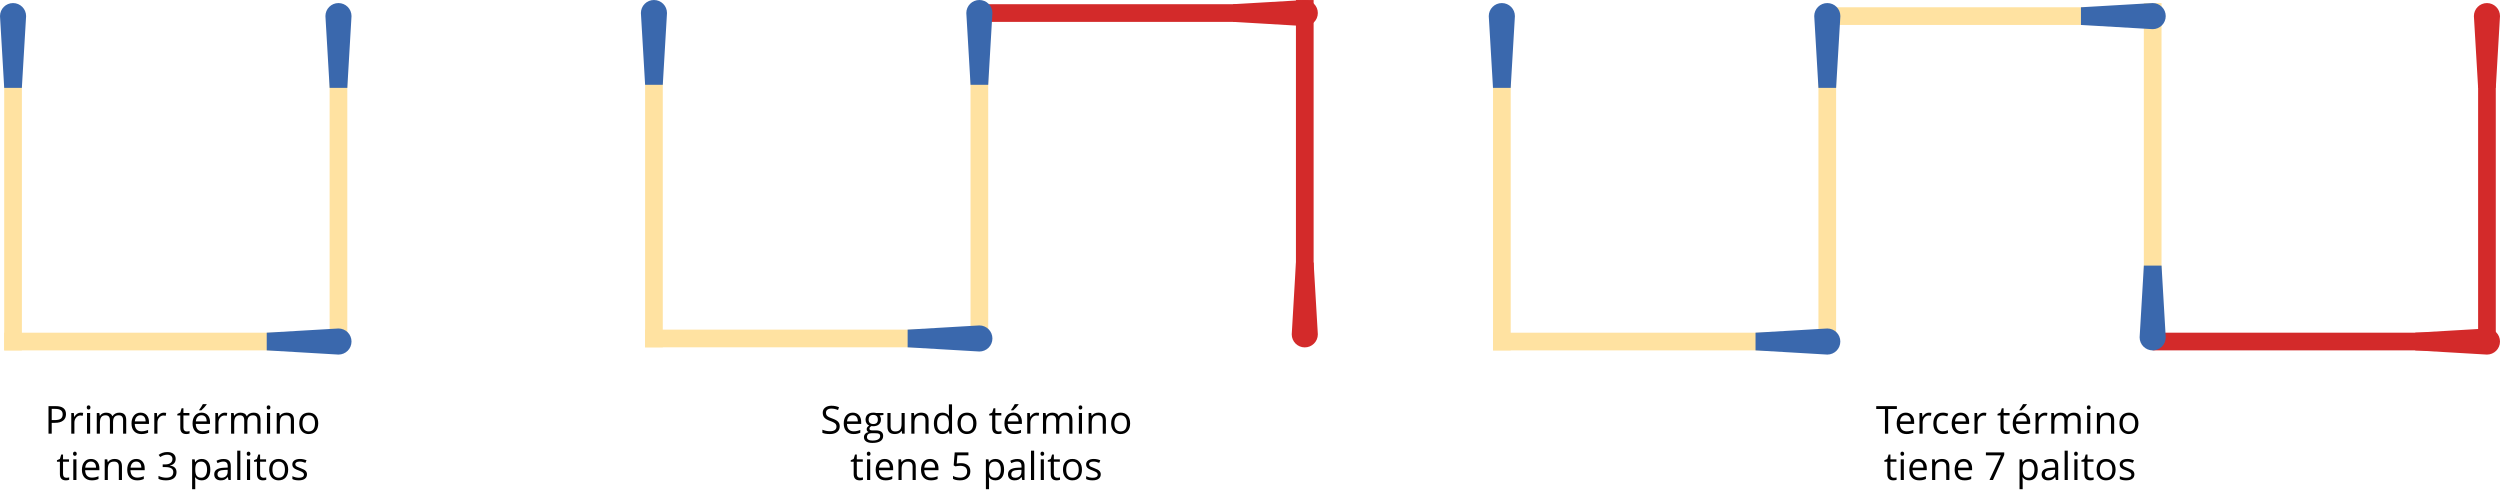
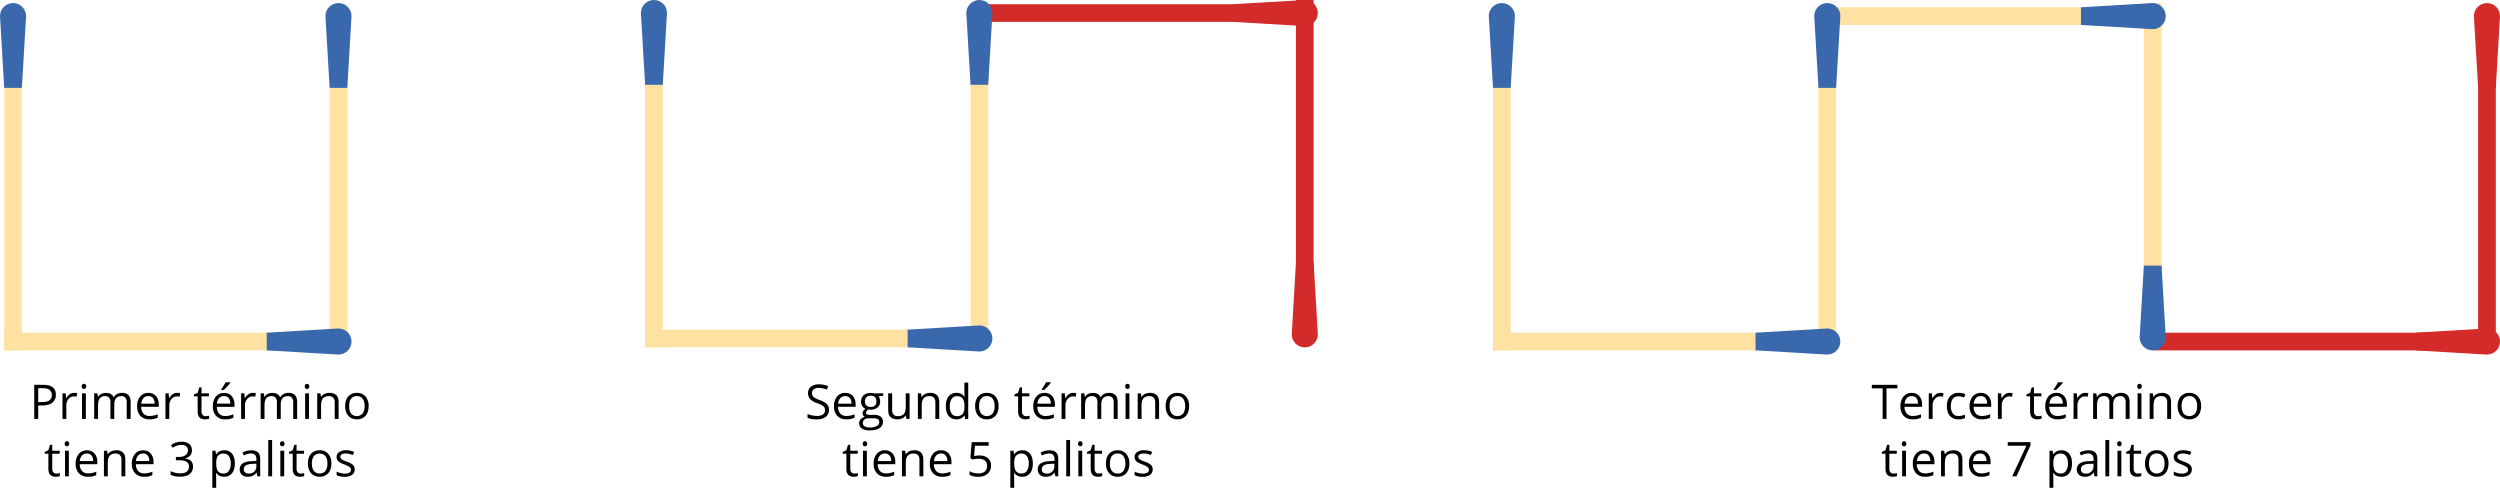
<svg xmlns="http://www.w3.org/2000/svg" id="Layer_1" data-name="Layer 1" viewBox="0 0 1944.09 381.37">
  <defs>
-     <style>.cls-1{fill:#d32a2a;}.cls-2{fill:#ffe2a1;}.cls-3{fill:#3a68ad;}.cls-4{font-size:30px;font-family:OpenSans-Regular, Open Sans;}</style>
+     <style>.cls-1{fill:#d32a2a;}.cls-2{fill:#ffe2a1;}.cls-3{fill:#3a68ad;}</style>
  </defs>
  <rect class="cls-1" x="1927.07" y="35.35" width="13.75" height="237.11" />
  <path class="cls-1" d="M1940.82,68.31h-13.75l-3.28-55.78a10.16,10.16,0,0,1,10.15-10.15h0a10.15,10.15,0,0,1,10.15,10.15Z" />
  <rect class="cls-1" x="1785.69" y="147.03" width="13.75" height="237.11" transform="translate(2058.16 -1526.98) rotate(90)" />
  <path class="cls-1" d="M1878.16,272.46V258.71l55.78-3.27a10.14,10.14,0,0,1,10.15,10.15h0a10.15,10.15,0,0,1-10.15,10.15Z" />
  <rect class="cls-2" x="1161.03" y="35.35" width="13.75" height="237.11" />
  <path class="cls-3" d="M1174.77,68.31H1161l-3.28-55.78A10.16,10.16,0,0,1,1167.9,2.38h0a10.16,10.16,0,0,1,10.15,10.15Z" />
  <rect class="cls-2" x="1667.14" y="2.4" width="13.75" height="237.11" transform="translate(3348.02 241.92) rotate(180)" />
  <path class="cls-3" d="M1667.14,206.55h13.75l3.27,55.78A10.14,10.14,0,0,1,1674,272.48h0a10.15,10.15,0,0,1-10.15-10.15Z" />
  <rect class="cls-2" x="1525.76" y="-106.02" width="13.75" height="237.11" transform="translate(1545.17 -1520.11) rotate(90)" />
  <path class="cls-3" d="M1618.23,19.41V5.66L1674,2.38a10.15,10.15,0,0,1,10.15,10.15h0A10.14,10.14,0,0,1,1674,22.68Z" />
  <rect class="cls-2" x="1414.08" y="35.35" width="13.75" height="237.11" />
  <path class="cls-3" d="M1427.83,68.31h-13.75l-3.27-55.78A10.15,10.15,0,0,1,1421,2.38h0a10.15,10.15,0,0,1,10.14,10.15Z" />
  <rect class="cls-2" x="1272.71" y="147.03" width="13.75" height="237.11" transform="translate(1545.17 -1013.99) rotate(90)" />
  <path class="cls-3" d="M1365.17,272.46V258.71l55.79-3.27a10.14,10.14,0,0,1,10.14,10.15h0A10.15,10.15,0,0,1,1421,275.74Z" />
  <rect class="cls-2" x="501.66" y="32.97" width="13.75" height="237.11" />
  <path class="cls-3" d="M515.41,65.93H501.66l-3.27-55.78A10.14,10.14,0,0,1,508.54,0h0a10.14,10.14,0,0,1,10.14,10.15Z" />
  <rect class="cls-1" x="1007.77" y="0.02" width="13.75" height="237.11" transform="translate(2029.29 237.15) rotate(180)" />
  <path class="cls-1" d="M1007.77,204.17h13.75L1024.8,260a10.16,10.16,0,0,1-10.15,10.15h0A10.15,10.15,0,0,1,1004.5,260Z" />
  <rect class="cls-1" x="866.4" y="-108.41" width="13.75" height="237.11" transform="translate(883.42 -863.13) rotate(90)" />
  <path class="cls-1" d="M958.87,17V3.27L1014.65,0a10.15,10.15,0,0,1,10.15,10.15h0a10.16,10.16,0,0,1-10.15,10.15Z" />
  <rect class="cls-2" x="754.72" y="32.97" width="13.75" height="237.11" />
  <path class="cls-3" d="M768.47,65.93H754.72l-3.28-55.78A10.15,10.15,0,0,1,761.59,0h0a10.14,10.14,0,0,1,10.15,10.15Z" />
  <rect class="cls-2" x="613.34" y="144.65" width="13.75" height="237.11" transform="translate(883.42 -357.01) rotate(90)" />
  <path class="cls-3" d="M705.81,270.08V256.33l55.78-3.27a10.14,10.14,0,0,1,10.15,10.14h0a10.14,10.14,0,0,1-10.15,10.15Z" />
  <rect class="cls-2" x="3.27" y="35.35" width="13.75" height="237.11" />
  <path class="cls-3" d="M17,68.31H3.27L0,12.53A10.15,10.15,0,0,1,10.15,2.38h0A10.16,10.16,0,0,1,20.3,12.53Z" />
  <rect class="cls-2" x="256.33" y="35.35" width="13.75" height="237.11" />
  <path class="cls-3" d="M270.08,68.31H256.33l-3.27-55.78A10.15,10.15,0,0,1,263.2,2.38h0a10.15,10.15,0,0,1,10.15,10.15Z" />
  <rect class="cls-2" x="114.96" y="147.03" width="13.75" height="237.11" transform="translate(387.42 143.76) rotate(90)" />
  <path class="cls-3" d="M207.42,272.46V258.71l55.78-3.27a10.14,10.14,0,0,1,10.15,10.15h0a10.15,10.15,0,0,1-10.15,10.15Z" />
-   <text class="cls-4" transform="translate(34.78 337.24)">Primer término<tspan x="9.05" y="36">tiene 3 palitos</tspan>
-   </text>
-   <text class="cls-4" transform="translate(637.96 337.24)">Segundo término<tspan x="23.14" y="36">tiene 5 palitos</tspan>
-   </text>
-   <text class="cls-4" transform="translate(1458.76 337.24)">Tercer término<tspan x="6.13" y="36">tiene 7 palitos</tspan>
-   </text>
+   <path d="M43.47,306.94a7.46,7.46,0,0,1-2.75,6.21c-1.84,1.44-4.46,2.17-7.88,2.17H29.72v10.44H26.63V299.21h6.88Q43.47,299.21,43.47,306.94Zm-13.75,5.72H32.5q4.09,0,5.94-1.32a4.89,4.89,0,0,0,1.83-4.25,4.57,4.57,0,0,0-1.72-3.92c-1.15-.86-2.95-1.29-5.38-1.29H29.72Z" />
+   <path d="M57.65,305.49a11.41,11.41,0,0,1,2.38.22l-.42,2.8a9.78,9.78,0,0,0-2.18-.28,5.33,5.33,0,0,0-4.13,2,7.18,7.18,0,0,0-1.71,4.89v10.68h-3V305.85h2.49l.34,3.69h.15a8.92,8.92,0,0,1,2.67-3A6,6,0,0,1,57.65,305.49Z" />
+   <path d="M63.5,300.46a2,2,0,0,1,.51-1.52,1.88,1.88,0,0,1,2.52,0,2,2,0,0,1,.53,1.51,2,2,0,0,1-.53,1.52A1.84,1.84,0,0,1,64,302,2.05,2.05,0,0,1,63.5,300.46Zm3.27,25.3h-3V305.85h3Z" />
+   <path d="M98.54,325.76V312.81a5.36,5.36,0,0,0-1-3.57,3.94,3.94,0,0,0-3.16-1.19,5.1,5.1,0,0,0-4.16,1.62,7.66,7.66,0,0,0-1.34,5v11.11h-3V312.81a5.36,5.36,0,0,0-1-3.57,3.94,3.94,0,0,0-3.17-1.19,4.92,4.92,0,0,0-4.15,1.7q-1.32,1.69-1.32,5.57v10.44h-3V305.85h2.46l.49,2.73h.14a5.87,5.87,0,0,1,2.41-2.27,7.27,7.27,0,0,1,3.48-.82q4.67,0,6.1,3.38h.14A6.47,6.47,0,0,1,91,306.4a8,8,0,0,1,3.85-.91,6.74,6.74,0,0,1,5.06,1.74q1.68,1.72,1.68,5.54v13Z" />
+   <path d="M116.17,326.12a9.14,9.14,0,0,1-7-2.68,10.43,10.43,0,0,1-2.56-7.47,11.5,11.5,0,0,1,2.38-7.65,7.88,7.88,0,0,1,6.36-2.83,7.51,7.51,0,0,1,5.92,2.46,9.45,9.45,0,0,1,2.18,6.49v1.91H109.78a7.88,7.88,0,0,0,1.77,5.32,6.1,6.1,0,0,0,4.73,1.82,16.18,16.18,0,0,0,6.36-1.34v2.68a16.14,16.14,0,0,1-3,1A16.91,16.91,0,0,1,116.17,326.12Zm-.82-18.1a4.93,4.93,0,0,0-3.82,1.56,7.2,7.2,0,0,0-1.68,4.32h10.41a6.68,6.68,0,0,0-1.27-4.37A4.48,4.48,0,0,0,115.35,308Z" />
+   <path d="M137.71,305.49a11.41,11.41,0,0,1,2.38.22l-.42,2.8a9.78,9.78,0,0,0-2.18-.28,5.33,5.33,0,0,0-4.13,2,7.18,7.18,0,0,0-1.71,4.89v10.68h-3V305.85h2.49l.34,3.69h.15a8.92,8.92,0,0,1,2.67-3A6,6,0,0,1,137.71,305.49Z" />
+   <path d="M159.91,323.64a9.7,9.7,0,0,0,1.54-.12,9,9,0,0,0,1.18-.25v2.31a5.37,5.37,0,0,1-1.44.39,11.23,11.23,0,0,1-1.72.15c-3.85,0-5.77-2-5.77-6.08V308.2h-2.86v-1.46l2.86-1.25,1.27-4.25h1.74v4.61h5.78v2.35h-5.78v11.71a4,4,0,0,0,.85,2.76A3,3,0,0,0,159.91,323.64Z" />
+   <path d="M175,326.12a9.16,9.16,0,0,1-7-2.68A10.43,10.43,0,0,1,165.5,316a11.55,11.55,0,0,1,2.37-7.65,7.9,7.9,0,0,1,6.37-2.83,7.51,7.51,0,0,1,5.92,2.46,9.45,9.45,0,0,1,2.18,6.49v1.91H168.62a7.93,7.93,0,0,0,1.78,5.32,6.08,6.08,0,0,0,4.73,1.82,16.09,16.09,0,0,0,6.35-1.34v2.68a15.83,15.83,0,0,1-3,1A17,17,0,0,1,175,326.12ZM174.2,308a4.92,4.92,0,0,0-3.82,1.56,7.2,7.2,0,0,0-1.68,4.32h10.4a6.62,6.62,0,0,0-1.27-4.37A4.46,4.46,0,0,0,174.2,308ZM172,302.77c.58-.75,1.2-1.66,1.88-2.73a31.14,31.14,0,0,0,1.59-2.78h3.66v.39a33,33,0,0,1-5.12,5.57h-2Z" />
+   <path d="M196.56,305.49a11.48,11.48,0,0,1,2.38.22l-.42,2.8a9.78,9.78,0,0,0-2.18-.28,5.32,5.32,0,0,0-4.13,2,7.14,7.14,0,0,0-1.72,4.89v10.68h-3V305.85H190l.34,3.69h.15a8.71,8.71,0,0,1,2.67-3A6,6,0,0,1,196.56,305.49Z" />
+   <path d="M228,325.76V312.81a5.36,5.36,0,0,0-1-3.57,3.94,3.94,0,0,0-3.16-1.19,5.09,5.09,0,0,0-4.16,1.62,7.65,7.65,0,0,0-1.35,5v11.11h-3V312.81a5.36,5.36,0,0,0-1-3.57,4,4,0,0,0-3.18-1.19,4.93,4.93,0,0,0-4.15,1.7q-1.31,1.69-1.31,5.57v10.44h-3V305.85h2.45l.49,2.73h.15a5.87,5.87,0,0,1,2.41-2.27,7.26,7.26,0,0,1,3.47-.82c3.12,0,5.15,1.13,6.11,3.38h.14a6.34,6.34,0,0,1,2.58-2.47,8,8,0,0,1,3.85-.91,6.74,6.74,0,0,1,5.06,1.74q1.68,1.72,1.68,5.54v13Z" />
+   <path d="M237,300.46a2,2,0,0,1,.51-1.52,1.76,1.76,0,0,1,1.27-.48A1.8,1.8,0,0,1,240,299a2,2,0,0,1,.53,1.51A2,2,0,0,1,240,302a1.77,1.77,0,0,1-1.25.5,1.73,1.73,0,0,1-1.27-.5A2.05,2.05,0,0,1,237,300.46Zm3.27,25.3h-3V305.85h3Z" />
+   <path d="M260.29,325.76V312.88a5.19,5.19,0,0,0-1.11-3.63,4.51,4.51,0,0,0-3.47-1.2,5.73,5.73,0,0,0-4.57,1.69q-1.45,1.69-1.46,5.58v10.44h-3V305.85h2.45l.49,2.73h.15a6.13,6.13,0,0,1,2.59-2.28,8.47,8.47,0,0,1,3.73-.81,7.55,7.55,0,0,1,5.41,1.74q1.81,1.72,1.82,5.54v13Z" />
+   <path d="M286.68,315.79c0,3.24-.82,5.78-2.45,7.6a8.65,8.65,0,0,1-6.78,2.73,8.93,8.93,0,0,1-4.74-1.25,8.25,8.25,0,0,1-3.19-3.6,12.53,12.53,0,0,1-1.13-5.48c0-3.25.81-5.77,2.43-7.58a8.63,8.63,0,0,1,6.76-2.72,8.43,8.43,0,0,1,6.64,2.78A10.93,10.93,0,0,1,286.68,315.79Zm-15.16,0A9.43,9.43,0,0,0,273,321.6a6.05,6.05,0,0,0,9,0,9.37,9.37,0,0,0,1.54-5.82A9.23,9.23,0,0,0,282,310a5.39,5.39,0,0,0-4.53-2A5.31,5.31,0,0,0,273,310Q271.52,311.94,271.52,315.79Z" />
+   <path d="M43.83,368.27a9.61,9.61,0,0,0,1.54-.12c.5-.08.89-.16,1.19-.24v2.3a5.68,5.68,0,0,1-1.45.4,11.12,11.12,0,0,1-1.72.15q-5.78,0-5.77-6.08V352.83H34.77v-1.45l2.85-1.25,1.27-4.25h1.74v4.61h5.78v2.34H40.63v11.72a4,4,0,0,0,.86,2.76A3,3,0,0,0,43.83,368.27Z" />
+   <path d="M50.28,345.1a2,2,0,0,1,.51-1.52,1.88,1.88,0,0,1,2.52,0,2.42,2.42,0,0,1,0,3,1.73,1.73,0,0,1-1.25.5,1.71,1.71,0,0,1-1.27-.5A2,2,0,0,1,50.28,345.1Zm3.27,25.3h-3V350.49h3Z" />
+   <path d="M68.35,370.76a9.14,9.14,0,0,1-7-2.69,10.36,10.36,0,0,1-2.56-7.46A11.55,11.55,0,0,1,61.2,353a7.88,7.88,0,0,1,6.37-2.83,7.51,7.51,0,0,1,5.92,2.46,9.43,9.43,0,0,1,2.18,6.49V361H62a7.88,7.88,0,0,0,1.77,5.32,6.12,6.12,0,0,0,4.73,1.82,16,16,0,0,0,6.36-1.35v2.69a16.14,16.14,0,0,1-3,1A17,17,0,0,1,68.35,370.76Zm-.82-18.11a4.92,4.92,0,0,0-3.82,1.56A7.25,7.25,0,0,0,62,358.54H72.44a6.68,6.68,0,0,0-1.27-4.37A4.49,4.49,0,0,0,67.53,352.65Z" />
+   <path d="M94.43,370.4V357.52a5.19,5.19,0,0,0-1.11-3.63,4.51,4.51,0,0,0-3.47-1.2,5.7,5.7,0,0,0-4.57,1.69q-1.45,1.68-1.46,5.57V370.4h-3V350.49h2.45l.49,2.72h.15a6.13,6.13,0,0,1,2.59-2.28,8.6,8.6,0,0,1,3.73-.8,7.53,7.53,0,0,1,5.41,1.73q1.82,1.74,1.82,5.55v13Z" />
+   <path d="M112.05,370.76a9.17,9.17,0,0,1-7-2.69,10.4,10.4,0,0,1-2.55-7.46A11.55,11.55,0,0,1,104.9,353a7.87,7.87,0,0,1,6.37-2.83,7.51,7.51,0,0,1,5.92,2.46,9.43,9.43,0,0,1,2.18,6.49V361H105.66a7.88,7.88,0,0,0,1.77,5.32,6.12,6.12,0,0,0,4.73,1.82,15.93,15.93,0,0,0,6.35-1.35v2.69a15.83,15.83,0,0,1-3,1A17,17,0,0,1,112.05,370.76Zm-.82-18.11a4.92,4.92,0,0,0-3.82,1.56,7.25,7.25,0,0,0-1.68,4.33h10.41a6.62,6.62,0,0,0-1.28-4.37A4.46,4.46,0,0,0,111.23,352.65Z" />
+   <path d="M149.25,350.09a6.06,6.06,0,0,1-1.43,4.16,7.11,7.11,0,0,1-4,2.16v.15a7.57,7.57,0,0,1,4.74,2,6,6,0,0,1,1.54,4.29,7,7,0,0,1-2.63,5.84q-2.64,2-7.48,2a21.83,21.83,0,0,1-3.86-.32,12.87,12.87,0,0,1-3.41-1.12v-2.86a16.71,16.71,0,0,0,3.68,1.29,16.45,16.45,0,0,0,3.7.45q6.87,0,6.88-5.4,0-4.83-7.59-4.83h-2.62v-2.59h2.65a8,8,0,0,0,4.93-1.38,4.49,4.49,0,0,0,1.81-3.8,3.74,3.74,0,0,0-1.33-3.05,5.5,5.5,0,0,0-3.63-1.11,11.26,11.26,0,0,0-3.28.47,14.89,14.89,0,0,0-3.53,1.75l-1.52-2a12.61,12.61,0,0,1,3.77-2,13.68,13.68,0,0,1,4.49-.74,9.18,9.18,0,0,1,6,1.77A6,6,0,0,1,149.25,350.09Z" />
+   <path d="M174.36,370.76a8.63,8.63,0,0,1-3.55-.72,6.65,6.65,0,0,1-2.69-2.2h-.22a27.68,27.68,0,0,1,.22,3.3v8.19h-3V350.49h2.45l.42,2.72h.15a7,7,0,0,1,2.7-2.36,8.29,8.29,0,0,1,3.54-.72,7.39,7.39,0,0,1,6.12,2.7q2.15,2.71,2.15,7.6T180.44,368A7.37,7.37,0,0,1,174.36,370.76Zm-.43-18.07a5.34,5.34,0,0,0-4.42,1.69c-.9,1.12-1.37,2.92-1.39,5.37v.68q0,4.19,1.39,6a5.35,5.35,0,0,0,4.49,1.81,4.66,4.66,0,0,0,4-2.09,9.9,9.9,0,0,0,1.46-5.76,9.48,9.48,0,0,0-1.46-5.71A4.78,4.78,0,0,0,173.93,352.69Z" />
+   <path d="M200.14,370.4l-.6-2.84h-.15a8.41,8.41,0,0,1-3,2.54,9.06,9.06,0,0,1-3.69.66,6.62,6.62,0,0,1-4.64-1.53,5.55,5.55,0,0,1-1.68-4.34q0-6,9.64-6.32l3.38-.11v-1.23a5.05,5.05,0,0,0-1-3.46,4.13,4.13,0,0,0-3.22-1.12,13.08,13.08,0,0,0-5.63,1.53l-.93-2.31a14.27,14.27,0,0,1,3.22-1.25,14.12,14.12,0,0,1,3.52-.46q3.56,0,5.27,1.58t1.72,5.07V370.4Zm-6.81-2.13a6.12,6.12,0,0,0,4.42-1.54,5.73,5.73,0,0,0,1.61-4.33v-1.79l-3,.12a11,11,0,0,0-5.18,1.12,3.37,3.37,0,0,0-1.59,3.08,3.11,3.11,0,0,0,1,2.49A4.1,4.1,0,0,0,193.33,368.27Z" />
+   <path d="M211.6,370.4h-3V342.14h3Z" />
+   <path d="M217.74,345.1a2,2,0,0,1,.5-1.52,1.8,1.8,0,0,1,1.28-.48,1.76,1.76,0,0,1,1.25.49,2.42,2.42,0,0,1,0,3,1.85,1.85,0,0,1-2.53,0A2.07,2.07,0,0,1,217.74,345.1ZM221,370.4h-3V350.49h3Z" />
+   <path d="M233.83,368.27a9.61,9.61,0,0,0,1.54-.12,11.37,11.37,0,0,0,1.18-.24v2.3a5.59,5.59,0,0,1-1.44.4,11.23,11.23,0,0,1-1.72.15q-5.77,0-5.77-6.08V352.83h-2.86v-1.45l2.86-1.25,1.27-4.25h1.74v4.61h5.78v2.34h-5.78v11.72a4,4,0,0,0,.86,2.76A3,3,0,0,0,233.83,368.27Z" />
+   <path d="M257.71,360.43q0,4.86-2.45,7.6a8.63,8.63,0,0,1-6.77,2.73,9.08,9.08,0,0,1-4.75-1.25,8.3,8.3,0,0,1-3.19-3.6,12.53,12.53,0,0,1-1.13-5.48q0-4.87,2.44-7.59a8.59,8.59,0,0,1,6.75-2.71,8.39,8.39,0,0,1,6.64,2.78A10.93,10.93,0,0,1,257.71,360.43Zm-15.16,0a9.43,9.43,0,0,0,1.52,5.81,6.05,6.05,0,0,0,9,0,9.37,9.37,0,0,0,1.54-5.82,9.19,9.19,0,0,0-1.54-5.77,6.16,6.16,0,0,0-9,0A9.41,9.41,0,0,0,242.55,360.43Z" />
+   <path d="M275.84,365a5,5,0,0,1-2.07,4.28,9.7,9.7,0,0,1-5.81,1.51,12.73,12.73,0,0,1-6.18-1.25v-2.8a14.69,14.69,0,0,0,3.08,1.14,12.74,12.74,0,0,0,3.17.42,7.22,7.22,0,0,0,3.63-.75,2.6,2.6,0,0,0,.26-4.29,15.81,15.81,0,0,0-3.93-2,21,21,0,0,1-3.95-1.81,5.36,5.36,0,0,1-1.74-1.75,4.61,4.61,0,0,1-.57-2.34,4.47,4.47,0,0,1,2-3.85,9.27,9.27,0,0,1,5.43-1.4,15.92,15.92,0,0,1,6.28,1.3l-1.07,2.46a14.33,14.33,0,0,0-5.43-1.24,6.37,6.37,0,0,0-3.24.67,2.09,2.09,0,0,0-1.08,1.86,2.28,2.28,0,0,0,.4,1.36,4.16,4.16,0,0,0,1.32,1.07,29.42,29.42,0,0,0,3.49,1.47,13,13,0,0,1,4.78,2.6A4.59,4.59,0,0,1,275.84,365Z" />
+   <path d="M644.7,318.69a6.53,6.53,0,0,1-2.54,5.47,11,11,0,0,1-6.91,2,17.3,17.3,0,0,1-7.26-1.21v-3a19.5,19.5,0,0,0,3.56,1.09,19.12,19.12,0,0,0,3.81.4,7.7,7.7,0,0,0,4.65-1.17,3.85,3.85,0,0,0,1.56-3.26,4.22,4.22,0,0,0-.55-2.27,5.29,5.29,0,0,0-1.85-1.62,25.67,25.67,0,0,0-3.95-1.69,12.61,12.61,0,0,1-5.3-3.14,6.93,6.93,0,0,1-1.59-4.74,5.89,5.89,0,0,1,2.31-4.89,9.59,9.59,0,0,1,6.1-1.81,18,18,0,0,1,7.29,1.45l-1,2.69a16.44,16.44,0,0,0-6.39-1.38,6.2,6.2,0,0,0-3.83,1.05,3.47,3.47,0,0,0-1.38,2.92,4.45,4.45,0,0,0,.51,2.26,4.8,4.8,0,0,0,1.71,1.62,22,22,0,0,0,3.7,1.63,14.77,14.77,0,0,1,5.75,3.19A6.33,6.33,0,0,1,644.7,318.69Z" />
+   <path d="M658.08,326.12a9.14,9.14,0,0,1-7-2.68,10.43,10.43,0,0,1-2.55-7.47,11.55,11.55,0,0,1,2.37-7.65,7.89,7.89,0,0,1,6.36-2.83,7.49,7.49,0,0,1,5.92,2.46,9.4,9.4,0,0,1,2.18,6.49v1.91H651.69a7.88,7.88,0,0,0,1.77,5.32,6.1,6.1,0,0,0,4.73,1.82,16.11,16.11,0,0,0,6.36-1.34v2.68a16.06,16.06,0,0,1-3,1A17,17,0,0,1,658.08,326.12Zm-.81-18.1a4.94,4.94,0,0,0-3.83,1.56,7.2,7.2,0,0,0-1.68,4.32h10.41a6.62,6.62,0,0,0-1.27-4.37A4.48,4.48,0,0,0,657.27,308Z" />
+   <path d="M686.84,305.85v1.91l-3.69.44a6.24,6.24,0,0,1,.91,1.66,6.48,6.48,0,0,1,.4,2.32,5.89,5.89,0,0,1-2,4.66,8.07,8.07,0,0,1-5.49,1.75,8.87,8.87,0,0,1-1.67-.15,3,3,0,0,0-1.92,2.56,1.29,1.29,0,0,0,.67,1.21,4.94,4.94,0,0,0,2.31.39h3.52a7.9,7.9,0,0,1,5,1.36,4.75,4.75,0,0,1,1.73,4,5.63,5.63,0,0,1-2.65,5q-2.65,1.74-7.74,1.74a10.56,10.56,0,0,1-6-1.46,4.68,4.68,0,0,1-2.11-4.1,4.57,4.57,0,0,1,1.16-3.14,5.82,5.82,0,0,1,3.27-1.8,3.14,3.14,0,0,1-1.28-1.07,2.82,2.82,0,0,1-.52-1.69,3.2,3.2,0,0,1,.58-1.91A6.28,6.28,0,0,1,673.1,318a5.38,5.38,0,0,1-2.51-2.16,6.34,6.34,0,0,1-1-3.49,6.43,6.43,0,0,1,2-5,8,8,0,0,1,5.56-1.77,10.13,10.13,0,0,1,2.81.36ZM671,329.1a2.7,2.7,0,0,0,1.36,2.45,7.5,7.5,0,0,0,3.91.84,10.86,10.86,0,0,0,5.62-1.14,3.46,3.46,0,0,0,1.83-3.07,2.46,2.46,0,0,0-1-2.25,7.89,7.89,0,0,0-3.76-.62H675.3a4.7,4.7,0,0,0-3.19,1A3.47,3.47,0,0,0,671,329.1Zm1.64-16.87a4,4,0,0,0,1.18,3.16,4.71,4.71,0,0,0,3.28,1.07q4.43,0,4.42-4.28c0-3-1.49-4.49-4.47-4.49a4.43,4.43,0,0,0-3.27,1.14A4.64,4.64,0,0,0,672.6,312.23Z" />
+   <path d="M693.76,305.85v12.92a5.19,5.19,0,0,0,1.1,3.63,4.52,4.52,0,0,0,3.47,1.2,5.66,5.66,0,0,0,4.57-1.71c1-1.14,1.44-3,1.44-5.57V305.85h3v19.91h-2.49l-.44-2.67h-.16a6,6,0,0,1-2.57,2.25,8.61,8.61,0,0,1-3.75.78q-3.63,0-5.44-1.72c-1.2-1.15-1.81-3-1.81-5.52v-13Z" />
+   <path d="M727.37,325.76V312.88a5.24,5.24,0,0,0-1.1-3.63,4.52,4.52,0,0,0-3.47-1.2,5.74,5.74,0,0,0-4.58,1.69q-1.46,1.69-1.45,5.58v10.44h-3V305.85h2.45l.49,2.73h.15a6.16,6.16,0,0,1,2.6-2.28,8.39,8.39,0,0,1,3.72-.81,7.53,7.53,0,0,1,5.41,1.74q1.81,1.72,1.82,5.54v13Z" />
+   <path d="M750.13,323.09H750a7.09,7.09,0,0,1-6.25,3,7.41,7.41,0,0,1-6.08-2.67c-1.44-1.78-2.17-4.31-2.17-7.59s.73-5.83,2.18-7.64a7.35,7.35,0,0,1,6.07-2.73,7.24,7.24,0,0,1,6.21,2.94h.24L750,307l-.07-1.4v-8.1h3v28.26h-2.45Zm-6,.51a5.5,5.5,0,0,0,4.48-1.68q1.39-1.68,1.39-5.42v-.64q0-4.23-1.41-6a5.36,5.36,0,0,0-4.49-1.8,4.59,4.59,0,0,0-4.06,2.06,10.22,10.22,0,0,0-1.41,5.82,9.79,9.79,0,0,0,1.4,5.76A4.74,4.74,0,0,0,744.1,323.6Z" />
+   <path d="M776.56,315.79c0,3.24-.82,5.78-2.45,7.6a8.66,8.66,0,0,1-6.78,2.73,8.93,8.93,0,0,1-4.74-1.25,8.27,8.27,0,0,1-3.2-3.6,12.53,12.53,0,0,1-1.12-5.48c0-3.25.81-5.77,2.43-7.58a8.62,8.62,0,0,1,6.76-2.72,8.44,8.44,0,0,1,6.64,2.78A10.93,10.93,0,0,1,776.56,315.79Zm-15.17,0a9.42,9.42,0,0,0,1.53,5.81,6.05,6.05,0,0,0,9,0,9.44,9.44,0,0,0,1.53-5.82A9.29,9.29,0,0,0,771.9,310a5.39,5.39,0,0,0-4.53-2A5.29,5.29,0,0,0,762.9,310Q761.39,311.94,761.39,315.79Z" />
+   <path d="M797.94,323.64a9.7,9.7,0,0,0,1.54-.12,9,9,0,0,0,1.18-.25v2.31a5.37,5.37,0,0,1-1.44.39,11.23,11.23,0,0,1-1.72.15c-3.85,0-5.78-2-5.78-6.08V308.2h-2.85v-1.46l2.85-1.25,1.27-4.25h1.75v4.61h5.77v2.35h-5.77v11.71a4,4,0,0,0,.85,2.76A3,3,0,0,0,797.94,323.64Z" />
+   <path d="M813.05,326.12a9.15,9.15,0,0,1-7-2.68,10.43,10.43,0,0,1-2.55-7.47,11.55,11.55,0,0,1,2.37-7.65,7.9,7.9,0,0,1,6.37-2.83,7.52,7.52,0,0,1,5.92,2.46,9.45,9.45,0,0,1,2.18,6.49v1.91H806.65a7.88,7.88,0,0,0,1.77,5.32,6.11,6.11,0,0,0,4.74,1.82,16.09,16.09,0,0,0,6.35-1.34v2.68a15.83,15.83,0,0,1-3,1A17,17,0,0,1,813.05,326.12Zm-.82-18.1a4.92,4.92,0,0,0-3.82,1.56,7.2,7.2,0,0,0-1.68,4.32h10.4a6.62,6.62,0,0,0-1.27-4.37A4.48,4.48,0,0,0,812.23,308ZM810,302.77a31.55,31.55,0,0,0,1.88-2.73,26.86,26.86,0,0,0,1.59-2.78h3.67v.39a34.12,34.12,0,0,1-5.12,5.57h-2Z" />
+   <path d="M834.59,305.49a11.54,11.54,0,0,1,2.38.22l-.42,2.8a9.85,9.85,0,0,0-2.18-.28,5.32,5.32,0,0,0-4.13,2,7.14,7.14,0,0,0-1.72,4.89v10.68h-3V305.85H828l.35,3.69h.14a8.92,8.92,0,0,1,2.67-3A6.06,6.06,0,0,1,834.59,305.49Z" />
+   <path d="M866.06,325.76V312.81a5.41,5.41,0,0,0-1-3.57,4,4,0,0,0-3.16-1.19,5.09,5.09,0,0,0-4.16,1.62,7.65,7.65,0,0,0-1.35,5v11.11h-3V312.81a5.36,5.36,0,0,0-1-3.57,4,4,0,0,0-3.18-1.19,4.93,4.93,0,0,0-4.15,1.7q-1.32,1.69-1.32,5.57v10.44h-3V305.85h2.45l.49,2.73h.15a5.91,5.91,0,0,1,2.4-2.27,7.32,7.32,0,0,1,3.48-.82c3.11,0,5.15,1.13,6.1,3.38h.15a6.34,6.34,0,0,1,2.58-2.47,7.94,7.94,0,0,1,3.85-.91,6.74,6.74,0,0,1,5.06,1.74q1.68,1.72,1.68,5.54v13Z" />
+   <path d="M875,300.46a2,2,0,0,1,.51-1.52,1.79,1.79,0,0,1,1.27-.48,1.81,1.81,0,0,1,1.26.49,2,2,0,0,1,.52,1.51,2,2,0,0,1-.52,1.52,1.85,1.85,0,0,1-2.53,0A2.05,2.05,0,0,1,875,300.46Zm3.27,25.3h-3V305.85h3Z" />
+   <path d="M898.32,325.76V312.88a5.19,5.19,0,0,0-1.11-3.63,4.51,4.51,0,0,0-3.47-1.2,5.72,5.72,0,0,0-4.57,1.69q-1.45,1.69-1.46,5.58v10.44h-3V305.85h2.45l.49,2.73h.14a6.22,6.22,0,0,1,2.6-2.28,8.47,8.47,0,0,1,3.73-.81,7.55,7.55,0,0,1,5.41,1.74q1.82,1.72,1.81,5.54v13Z" />
+   <path d="M924.71,315.79c0,3.24-.82,5.78-2.45,7.6a8.66,8.66,0,0,1-6.78,2.73,8.93,8.93,0,0,1-4.74-1.25,8.25,8.25,0,0,1-3.19-3.6,12.39,12.39,0,0,1-1.13-5.48c0-3.25.81-5.77,2.43-7.58a8.63,8.63,0,0,1,6.76-2.72,8.44,8.44,0,0,1,6.64,2.78A10.93,10.93,0,0,1,924.71,315.79Zm-15.17,0a9.42,9.42,0,0,0,1.53,5.81,6.05,6.05,0,0,0,9,0,9.44,9.44,0,0,0,1.53-5.82,9.29,9.29,0,0,0-1.53-5.77,5.39,5.39,0,0,0-4.53-2,5.3,5.3,0,0,0-4.47,1.95A9.36,9.36,0,0,0,909.54,315.79Z" />
+   <path d="M664.39,368.27a9.7,9.7,0,0,0,1.54-.12,11.37,11.37,0,0,0,1.18-.24v2.3a5.71,5.71,0,0,1-1.44.4,11.23,11.23,0,0,1-1.72.15q-5.78,0-5.77-6.08V352.83h-2.86v-1.45l2.86-1.25,1.27-4.25h1.74v4.61H667v2.34h-5.78v11.72a4,4,0,0,0,.85,2.76A3,3,0,0,0,664.39,368.27Z" />
+   <path d="M670.83,345.1a2,2,0,0,1,.51-1.52,1.79,1.79,0,0,1,1.27-.48,1.77,1.77,0,0,1,1.26.49,2.45,2.45,0,0,1,0,3,1.85,1.85,0,0,1-2.53,0A2,2,0,0,1,670.83,345.1Zm3.27,25.3h-3V350.49h3Z" />
+   <path d="M688.91,370.76a9.15,9.15,0,0,1-7-2.69,10.4,10.4,0,0,1-2.55-7.46,11.55,11.55,0,0,1,2.37-7.65,7.87,7.87,0,0,1,6.37-2.83,7.52,7.52,0,0,1,5.92,2.46,9.43,9.43,0,0,1,2.18,6.49V361H682.51a7.88,7.88,0,0,0,1.77,5.32,6.14,6.14,0,0,0,4.74,1.82,15.93,15.93,0,0,0,6.35-1.35v2.69a15.83,15.83,0,0,1-3,1A17,17,0,0,1,688.91,370.76Zm-.82-18.11a4.92,4.92,0,0,0-3.82,1.56,7.13,7.13,0,0,0-1.68,4.33H693a6.62,6.62,0,0,0-1.27-4.37A4.48,4.48,0,0,0,688.09,352.65Z" />
+   <path d="M715,370.4V357.52a5.19,5.19,0,0,0-1.11-3.63,4.52,4.52,0,0,0-3.47-1.2,5.72,5.72,0,0,0-4.58,1.69q-1.46,1.68-1.45,5.57V370.4h-3V350.49h2.45l.49,2.72h.14a6.22,6.22,0,0,1,2.6-2.28,8.56,8.56,0,0,1,3.72-.8,7.56,7.56,0,0,1,5.42,1.73q1.81,1.74,1.81,5.55v13Z" />
+   <path d="M732.6,370.76a9.14,9.14,0,0,1-7-2.69,10.4,10.4,0,0,1-2.55-7.46,11.55,11.55,0,0,1,2.37-7.65,7.86,7.86,0,0,1,6.36-2.83,7.49,7.49,0,0,1,5.92,2.46,9.39,9.39,0,0,1,2.18,6.49V361H726.21a7.88,7.88,0,0,0,1.77,5.32,6.13,6.13,0,0,0,4.73,1.82,16,16,0,0,0,6.36-1.35v2.69a16.06,16.06,0,0,1-3,1A17,17,0,0,1,732.6,370.76Zm-.81-18.11a4.94,4.94,0,0,0-3.83,1.56,7.25,7.25,0,0,0-1.68,4.33h10.41a6.62,6.62,0,0,0-1.27-4.37A4.48,4.48,0,0,0,731.79,352.65Z" />
+   <path d="M761.65,354.18a9.76,9.76,0,0,1,6.6,2.08,7.13,7.13,0,0,1,2.41,5.69,8.24,8.24,0,0,1-2.63,6.47,10.49,10.49,0,0,1-7.24,2.34,13.24,13.24,0,0,1-6.84-1.44v-2.9a10.47,10.47,0,0,0,3.16,1.28,15.52,15.52,0,0,0,3.72.46,7.42,7.42,0,0,0,5-1.51,5.38,5.38,0,0,0,1.77-4.35q0-5.57-6.81-5.56a26.41,26.41,0,0,0-4.62.53l-1.56-1,1-12.43h13.2v2.78H758.16l-.67,8A21.81,21.81,0,0,1,761.65,354.18Z" />
+   <path d="M794.92,370.76a8.56,8.56,0,0,1-3.55-.72,6.74,6.74,0,0,1-2.7-2.2h-.22a25.74,25.74,0,0,1,.22,3.3v8.19h-3V350.49h2.45l.42,2.72h.14a7.08,7.08,0,0,1,2.71-2.36,8.29,8.29,0,0,1,3.54-.72,7.35,7.35,0,0,1,6.11,2.7c1.44,1.81,2.15,4.34,2.15,7.6s-.73,5.8-2.18,7.61A7.39,7.39,0,0,1,794.92,370.76Zm-.44-18.07a5.33,5.33,0,0,0-4.41,1.69c-.91,1.12-1.37,2.92-1.4,5.37v.68q0,4.19,1.4,6a5.34,5.34,0,0,0,4.49,1.81,4.68,4.68,0,0,0,4-2.09,10,10,0,0,0,1.46-5.76,9.55,9.55,0,0,0-1.46-5.71A4.81,4.81,0,0,0,794.48,352.69Z" />
+   <path d="M820.69,370.4l-.6-2.84H820a8.49,8.49,0,0,1-3,2.54,9.11,9.11,0,0,1-3.7.66,6.64,6.64,0,0,1-4.64-1.53,5.55,5.55,0,0,1-1.68-4.34q0-6,9.65-6.32l3.37-.11v-1.23a5.05,5.05,0,0,0-1-3.46,4.15,4.15,0,0,0-3.23-1.12,13.12,13.12,0,0,0-5.63,1.53l-.92-2.31a14.61,14.61,0,0,1,6.73-1.71q3.57,0,5.28,1.58c1.14,1.06,1.72,2.75,1.72,5.07V370.4Zm-6.81-2.13a6.1,6.1,0,0,0,4.42-1.54,5.69,5.69,0,0,0,1.61-4.33v-1.79l-3,.12a11,11,0,0,0-5.19,1.12,3.37,3.37,0,0,0-1.59,3.08,3.11,3.11,0,0,0,1,2.49A4.1,4.1,0,0,0,813.88,368.27Z" />
+   <path d="M832.15,370.4h-3V342.14h3Z" />
+   <path d="M838.29,345.1a2,2,0,0,1,.51-1.52,1.89,1.89,0,0,1,2.53,0,2.45,2.45,0,0,1,0,3,1.75,1.75,0,0,1-1.26.5,1.71,1.71,0,0,1-1.27-.5A2,2,0,0,1,838.29,345.1Zm3.27,25.3h-3V350.49h3Z" />
+   <path d="M854.38,368.27a9.74,9.74,0,0,0,1.55-.12,12,12,0,0,0,1.18-.24v2.3a5.68,5.68,0,0,1-1.45.4,11,11,0,0,1-1.71.15q-5.78,0-5.78-6.08V352.83h-2.85v-1.45l2.85-1.25,1.27-4.25h1.75v4.61H857v2.34h-5.77v11.72a4,4,0,0,0,.85,2.76A3,3,0,0,0,854.38,368.27Z" />
+   <path d="M878.27,360.43q0,4.86-2.45,7.6a8.66,8.66,0,0,1-6.78,2.73,9,9,0,0,1-4.74-1.25,8.32,8.32,0,0,1-3.2-3.6,12.53,12.53,0,0,1-1.12-5.48q0-4.87,2.43-7.59a8.61,8.61,0,0,1,6.76-2.71,8.41,8.41,0,0,1,6.64,2.78A10.93,10.93,0,0,1,878.27,360.43Zm-15.17,0a9.42,9.42,0,0,0,1.53,5.81,5.29,5.29,0,0,0,4.48,2,5.34,5.34,0,0,0,4.5-2,9.44,9.44,0,0,0,1.53-5.82,9.26,9.26,0,0,0-1.53-5.77,5.37,5.37,0,0,0-4.53-2,5.31,5.31,0,0,0-4.47,1.94Q863.1,356.58,863.1,360.43Z" />
+   <path d="M896.39,365a5,5,0,0,1-2.07,4.28,9.68,9.68,0,0,1-5.81,1.51,12.66,12.66,0,0,1-6.17-1.25v-2.8a14.6,14.6,0,0,0,3.07,1.14,12.86,12.86,0,0,0,3.17.42,7.24,7.24,0,0,0,3.64-.75,2.6,2.6,0,0,0,.26-4.29,15.81,15.81,0,0,0-3.93-2,20.66,20.66,0,0,1-3.95-1.81,5.4,5.4,0,0,1-1.75-1.75,4.61,4.61,0,0,1-.57-2.34,4.47,4.47,0,0,1,2-3.85,9.29,9.29,0,0,1,5.43-1.4,16,16,0,0,1,6.29,1.3l-1.08,2.46a14.25,14.25,0,0,0-5.43-1.24,6.33,6.33,0,0,0-3.23.67,2.08,2.08,0,0,0-1.09,1.86,2.28,2.28,0,0,0,.41,1.36,4.05,4.05,0,0,0,1.32,1.07,28.31,28.31,0,0,0,3.48,1.47,13.1,13.1,0,0,1,4.79,2.6A4.58,4.58,0,0,1,896.39,365Z" />
+   <path d="M1467,325.76H1464V302h-8.41v-2.74h19.91V302H1467Z" />
+   <path d="M1487.4,326.12a9.18,9.18,0,0,1-7-2.68,10.43,10.43,0,0,1-2.55-7.47,11.55,11.55,0,0,1,2.37-7.65,7.91,7.91,0,0,1,6.37-2.83,7.51,7.51,0,0,1,5.92,2.46,9.45,9.45,0,0,1,2.18,6.49v1.91H1481a7.88,7.88,0,0,0,1.77,5.32,6.1,6.1,0,0,0,4.73,1.82,16.18,16.18,0,0,0,6.36-1.34v2.68a16.14,16.14,0,0,1-3,1A17,17,0,0,1,1487.4,326.12Zm-.82-18.1a4.92,4.92,0,0,0-3.82,1.56,7.2,7.2,0,0,0-1.68,4.32h10.41a6.68,6.68,0,0,0-1.27-4.37A4.48,4.48,0,0,0,1486.58,308Z" />
+   <path d="M1508.94,305.49a11.48,11.48,0,0,1,2.38.22l-.42,2.8a9.78,9.78,0,0,0-2.18-.28,5.33,5.33,0,0,0-4.13,2,7.19,7.19,0,0,0-1.72,4.89v10.68h-3V305.85h2.49l.34,3.69h.15a8.92,8.92,0,0,1,2.67-3A6,6,0,0,1,1508.94,305.49Z" />
+   <path d="M1523,326.12a8.47,8.47,0,0,1-6.69-2.66q-2.37-2.65-2.37-7.53c0-3.32.8-5.9,2.4-7.71a8.67,8.67,0,0,1,6.86-2.73,13.41,13.41,0,0,1,2.87.31,9.56,9.56,0,0,1,2.25.73l-.93,2.56a14,14,0,0,0-2.18-.67,10,10,0,0,0-2.08-.26q-6.08,0-6.07,7.74a9.21,9.21,0,0,0,1.48,5.63,5.15,5.15,0,0,0,4.39,2,13.49,13.49,0,0,0,5.1-1.07v2.67A10.88,10.88,0,0,1,1523,326.12Z" />
+   <path d="M1541.16,326.12a9.14,9.14,0,0,1-7-2.68,10.39,10.39,0,0,1-2.56-7.47,11.55,11.55,0,0,1,2.37-7.65,7.91,7.91,0,0,1,6.37-2.83,7.51,7.51,0,0,1,5.92,2.46,9.45,9.45,0,0,1,2.18,6.49v1.91h-13.71a7.88,7.88,0,0,0,1.77,5.32,6.1,6.1,0,0,0,4.73,1.82,16.18,16.18,0,0,0,6.36-1.34v2.68a16.14,16.14,0,0,1-3,1A16.91,16.91,0,0,1,1541.16,326.12Zm-.82-18.1a4.93,4.93,0,0,0-3.82,1.56,7.2,7.2,0,0,0-1.68,4.32h10.41a6.68,6.68,0,0,0-1.27-4.37A4.48,4.48,0,0,0,1540.34,308Z" />
+   <path d="M1562.7,305.49a11.41,11.41,0,0,1,2.38.22l-.42,2.8a9.78,9.78,0,0,0-2.18-.28,5.33,5.33,0,0,0-4.13,2,7.18,7.18,0,0,0-1.71,4.89v10.68h-3V305.85h2.49l.34,3.69h.15a8.92,8.92,0,0,1,2.67-3A6,6,0,0,1,1562.7,305.49Z" />
+   <path d="M1584.9,323.64a9.7,9.7,0,0,0,1.54-.12,9,9,0,0,0,1.18-.25v2.31a5.37,5.37,0,0,1-1.44.39,11.23,11.23,0,0,1-1.72.15c-3.85,0-5.78-2-5.78-6.08V308.2h-2.85v-1.46l2.85-1.25,1.28-4.25h1.74v4.61h5.78v2.35h-5.78v11.71a4,4,0,0,0,.85,2.76A3,3,0,0,0,1584.9,323.64Z" />
+   <path d="M1600,326.12a9.16,9.16,0,0,1-7-2.68,10.43,10.43,0,0,1-2.55-7.47,11.55,11.55,0,0,1,2.37-7.65,7.9,7.9,0,0,1,6.37-2.83,7.52,7.52,0,0,1,5.92,2.46,9.45,9.45,0,0,1,2.18,6.49v1.91h-13.72a7.93,7.93,0,0,0,1.77,5.32,6.12,6.12,0,0,0,4.74,1.82,16.09,16.09,0,0,0,6.35-1.34v2.68a15.83,15.83,0,0,1-3,1A17,17,0,0,1,1600,326.12Zm-.82-18.1a4.92,4.92,0,0,0-3.82,1.56,7.2,7.2,0,0,0-1.68,4.32h10.4a6.62,6.62,0,0,0-1.27-4.37A4.48,4.48,0,0,0,1599.19,308Zm-2.23-5.25c.58-.75,1.2-1.66,1.88-2.73a31.14,31.14,0,0,0,1.59-2.78h3.66v.39a34.12,34.12,0,0,1-5.12,5.57h-2Z" />
+   <path d="M1621.55,305.49a11.54,11.54,0,0,1,2.38.22l-.42,2.8a9.78,9.78,0,0,0-2.18-.28,5.32,5.32,0,0,0-4.13,2,7.14,7.14,0,0,0-1.72,4.89v10.68h-3V305.85H1615l.34,3.69h.15a8.71,8.71,0,0,1,2.67-3A6,6,0,0,1,1621.55,305.49Z" />
+   <path d="M1653,325.76V312.81a5.41,5.41,0,0,0-1-3.57,4,4,0,0,0-3.16-1.19,5.09,5.09,0,0,0-4.16,1.62,7.65,7.65,0,0,0-1.35,5v11.11h-3V312.81a5.36,5.36,0,0,0-1-3.57,4,4,0,0,0-3.18-1.19,4.93,4.93,0,0,0-4.15,1.7c-.88,1.13-1.31,3-1.31,5.57v10.44h-3V305.85h2.45l.49,2.73h.15a5.91,5.91,0,0,1,2.4-2.27,7.32,7.32,0,0,1,3.48-.82q4.67,0,6.11,3.38h.14a6.34,6.34,0,0,1,2.58-2.47,8,8,0,0,1,3.85-.91,6.74,6.74,0,0,1,5.06,1.74q1.68,1.72,1.68,5.54v13Z" />
+   <path d="M1662,300.46a2,2,0,0,1,.5-1.52,1.89,1.89,0,0,1,2.53,0,2,2,0,0,1,.53,1.51A2,2,0,0,1,1665,302a1.85,1.85,0,0,1-2.53,0A2.09,2.09,0,0,1,1662,300.46Zm3.27,25.3h-3V305.85h3Z" />
+   <path d="M1685.28,325.76V312.88a5.19,5.19,0,0,0-1.11-3.63,4.51,4.51,0,0,0-3.47-1.2,5.72,5.72,0,0,0-4.57,1.69q-1.45,1.69-1.46,5.58v10.44h-3V305.85h2.45l.49,2.73h.15a6.13,6.13,0,0,1,2.59-2.28,8.47,8.47,0,0,1,3.73-.81,7.55,7.55,0,0,1,5.41,1.74q1.82,1.72,1.82,5.54v13Z" />
+   <path d="M1711.67,315.79c0,3.24-.82,5.78-2.45,7.6a8.66,8.66,0,0,1-6.78,2.73,8.93,8.93,0,0,1-4.74-1.25,8.25,8.25,0,0,1-3.19-3.6,12.53,12.53,0,0,1-1.13-5.48c0-3.25.81-5.77,2.43-7.58a8.63,8.63,0,0,1,6.76-2.72,8.43,8.43,0,0,1,6.64,2.78A10.93,10.93,0,0,1,1711.67,315.79Zm-15.17,0a9.42,9.42,0,0,0,1.53,5.81,6.05,6.05,0,0,0,9,0,9.43,9.43,0,0,0,1.54-5.82A9.29,9.29,0,0,0,1707,310a5.39,5.39,0,0,0-4.53-2A5.31,5.31,0,0,0,1698,310,9.36,9.36,0,0,0,1696.5,315.79Z" />
+   <path d="M1472.44,368.27a9.74,9.74,0,0,0,1.55-.12,12,12,0,0,0,1.18-.24v2.3a5.68,5.68,0,0,1-1.45.4,11,11,0,0,1-1.71.15q-5.77,0-5.78-6.08V352.83h-2.85v-1.45l2.85-1.25,1.27-4.25h1.75v4.61H1475v2.34h-5.77v11.72a4,4,0,0,0,.85,2.76A3,3,0,0,0,1472.44,368.27Z" />
+   <path d="M1478.89,345.1a2,2,0,0,1,.51-1.52,1.78,1.78,0,0,1,1.27-.48,1.74,1.74,0,0,1,1.25.49,2.42,2.42,0,0,1,0,3,1.84,1.84,0,0,1-2.52,0A2,2,0,0,1,1478.89,345.1Zm3.27,25.3h-3V350.49h3Z" />
+   <path d="M1497,370.76a9.14,9.14,0,0,1-7-2.69,10.4,10.4,0,0,1-2.55-7.46,11.55,11.55,0,0,1,2.37-7.65,7.86,7.86,0,0,1,6.36-2.83,7.49,7.49,0,0,1,5.92,2.46,9.39,9.39,0,0,1,2.18,6.49V361h-13.71a7.88,7.88,0,0,0,1.77,5.32,6.13,6.13,0,0,0,4.73,1.82,16,16,0,0,0,6.36-1.35v2.69a16.14,16.14,0,0,1-3,1A16.91,16.91,0,0,1,1497,370.76Zm-.81-18.11a4.94,4.94,0,0,0-3.83,1.56,7.25,7.25,0,0,0-1.68,4.33h10.41a6.62,6.62,0,0,0-1.27-4.37A4.48,4.48,0,0,0,1496.15,352.65Z" />
+   <path d="M1523,370.4V357.52a5.24,5.24,0,0,0-1.1-3.63,4.52,4.52,0,0,0-3.47-1.2,5.71,5.71,0,0,0-4.58,1.69q-1.46,1.68-1.45,5.57V370.4h-3V350.49h2.45l.49,2.72h.15a6.16,6.16,0,0,1,2.6-2.28,8.53,8.53,0,0,1,3.72-.8,7.53,7.53,0,0,1,5.41,1.73q1.82,1.74,1.82,5.55v13Z" />
+   <path d="M1540.66,370.76a9.14,9.14,0,0,1-7-2.69,10.36,10.36,0,0,1-2.56-7.46,11.55,11.55,0,0,1,2.37-7.65,7.88,7.88,0,0,1,6.37-2.83,7.51,7.51,0,0,1,5.92,2.46,9.43,9.43,0,0,1,2.18,6.49V361h-13.71a7.88,7.88,0,0,0,1.77,5.32,6.13,6.13,0,0,0,4.73,1.82,16,16,0,0,0,6.36-1.35v2.69a16.14,16.14,0,0,1-3,1A16.91,16.91,0,0,1,1540.66,370.76Zm-.82-18.11a4.93,4.93,0,0,0-3.82,1.56,7.25,7.25,0,0,0-1.68,4.33h10.41a6.68,6.68,0,0,0-1.27-4.37A4.49,4.49,0,0,0,1539.84,352.65Z" />
+   <path d="M1564.76,370.4l11-23.78h-14.48v-2.78H1579v2.42L1568.1,370.4Z" />
+   <path d="M1603,370.76a8.56,8.56,0,0,1-3.55-.72,6.67,6.67,0,0,1-2.7-2.2h-.22a25.74,25.74,0,0,1,.22,3.3v8.19h-3V350.49h2.46l.41,2.72h.15a7,7,0,0,1,2.71-2.36,8.23,8.23,0,0,1,3.54-.72,7.37,7.37,0,0,1,6.11,2.7q2.15,2.71,2.15,7.6t-2.19,7.61A7.37,7.37,0,0,1,1603,370.76Zm-.44-18.07a5.33,5.33,0,0,0-4.41,1.69c-.91,1.12-1.38,2.92-1.4,5.37v.68c0,2.79.46,4.79,1.4,6a5.32,5.32,0,0,0,4.48,1.81,4.66,4.66,0,0,0,4-2.09,9.9,9.9,0,0,0,1.47-5.76,9.48,9.48,0,0,0-1.47-5.71A4.78,4.78,0,0,0,1602.54,352.69Z" />
+   <path d="M1628.75,370.4l-.6-2.84H1628a8.47,8.47,0,0,1-3,2.54,9.11,9.11,0,0,1-3.7.66,6.64,6.64,0,0,1-4.64-1.53,5.55,5.55,0,0,1-1.68-4.34q0-6,9.64-6.32l3.38-.11v-1.23a5.05,5.05,0,0,0-1-3.46,4.11,4.11,0,0,0-3.22-1.12,13.08,13.08,0,0,0-5.63,1.53l-.93-2.31a14.69,14.69,0,0,1,6.74-1.71q3.55,0,5.28,1.58t1.71,5.07V370.4Zm-6.81-2.13a6.12,6.12,0,0,0,4.42-1.54,5.73,5.73,0,0,0,1.61-4.33v-1.79l-3,.12a11,11,0,0,0-5.18,1.12,3.37,3.37,0,0,0-1.59,3.08,3.11,3.11,0,0,0,1,2.49A4.1,4.1,0,0,0,1621.94,368.27Z" />
+   <path d="M1640.21,370.4h-3V342.14h3Z" />
+   <path d="M1646.35,345.1a2,2,0,0,1,.51-1.52,1.88,1.88,0,0,1,2.52,0,2.42,2.42,0,0,1,0,3,1.73,1.73,0,0,1-1.25.5,1.71,1.71,0,0,1-1.27-.5A2,2,0,0,1,1646.35,345.1Zm3.27,25.3h-3V350.49h3Z" />
+   <path d="M1662.44,368.27a9.61,9.61,0,0,0,1.54-.12,11.37,11.37,0,0,0,1.18-.24v2.3a5.47,5.47,0,0,1-1.44.4,11.12,11.12,0,0,1-1.72.15q-5.77,0-5.77-6.08V352.83h-2.85v-1.45l2.85-1.25,1.27-4.25h1.74v4.61H1665v2.34h-5.78v11.72a4,4,0,0,0,.86,2.76A3,3,0,0,0,1662.44,368.27Z" />
+   <path d="M1686.32,360.43c0,3.24-.81,5.77-2.45,7.6a8.63,8.63,0,0,1-6.77,2.73,9,9,0,0,1-4.74-1.25,8.32,8.32,0,0,1-3.2-3.6,12.53,12.53,0,0,1-1.13-5.48c0-3.25.82-5.78,2.44-7.59a8.59,8.59,0,0,1,6.75-2.71,8.39,8.39,0,0,1,6.64,2.78A10.93,10.93,0,0,1,1686.32,360.43Zm-15.16,0a9.49,9.49,0,0,0,1.52,5.81,6.06,6.06,0,0,0,9,0,9.44,9.44,0,0,0,1.53-5.82,9.26,9.26,0,0,0-1.53-5.77,5.4,5.4,0,0,0-4.54-2,5.3,5.3,0,0,0-4.46,1.94Q1671.16,356.58,1671.16,360.43Z" />
+   <path d="M1704.45,365a5,5,0,0,1-2.07,4.28,9.7,9.7,0,0,1-5.81,1.51,12.73,12.73,0,0,1-6.18-1.25v-2.8a14.9,14.9,0,0,0,3.08,1.14,12.8,12.8,0,0,0,3.17.42,7.2,7.2,0,0,0,3.63-.75,2.61,2.61,0,0,0,.27-4.29,16.12,16.12,0,0,0-3.94-2,21,21,0,0,1-3.95-1.81,5.36,5.36,0,0,1-1.74-1.75,4.61,4.61,0,0,1-.57-2.34,4.47,4.47,0,0,1,2-3.85,9.29,9.29,0,0,1,5.43-1.4,15.88,15.88,0,0,1,6.28,1.3l-1.07,2.46a14.33,14.33,0,0,0-5.43-1.24,6.3,6.3,0,0,0-3.23.67,2.08,2.08,0,0,0-1.09,1.86,2.22,2.22,0,0,0,.41,1.36,4.11,4.11,0,0,0,1.31,1.07,29.42,29.42,0,0,0,3.49,1.47,13.1,13.1,0,0,1,4.79,2.6A4.58,4.58,0,0,1,1704.45,365Z" />
</svg>
